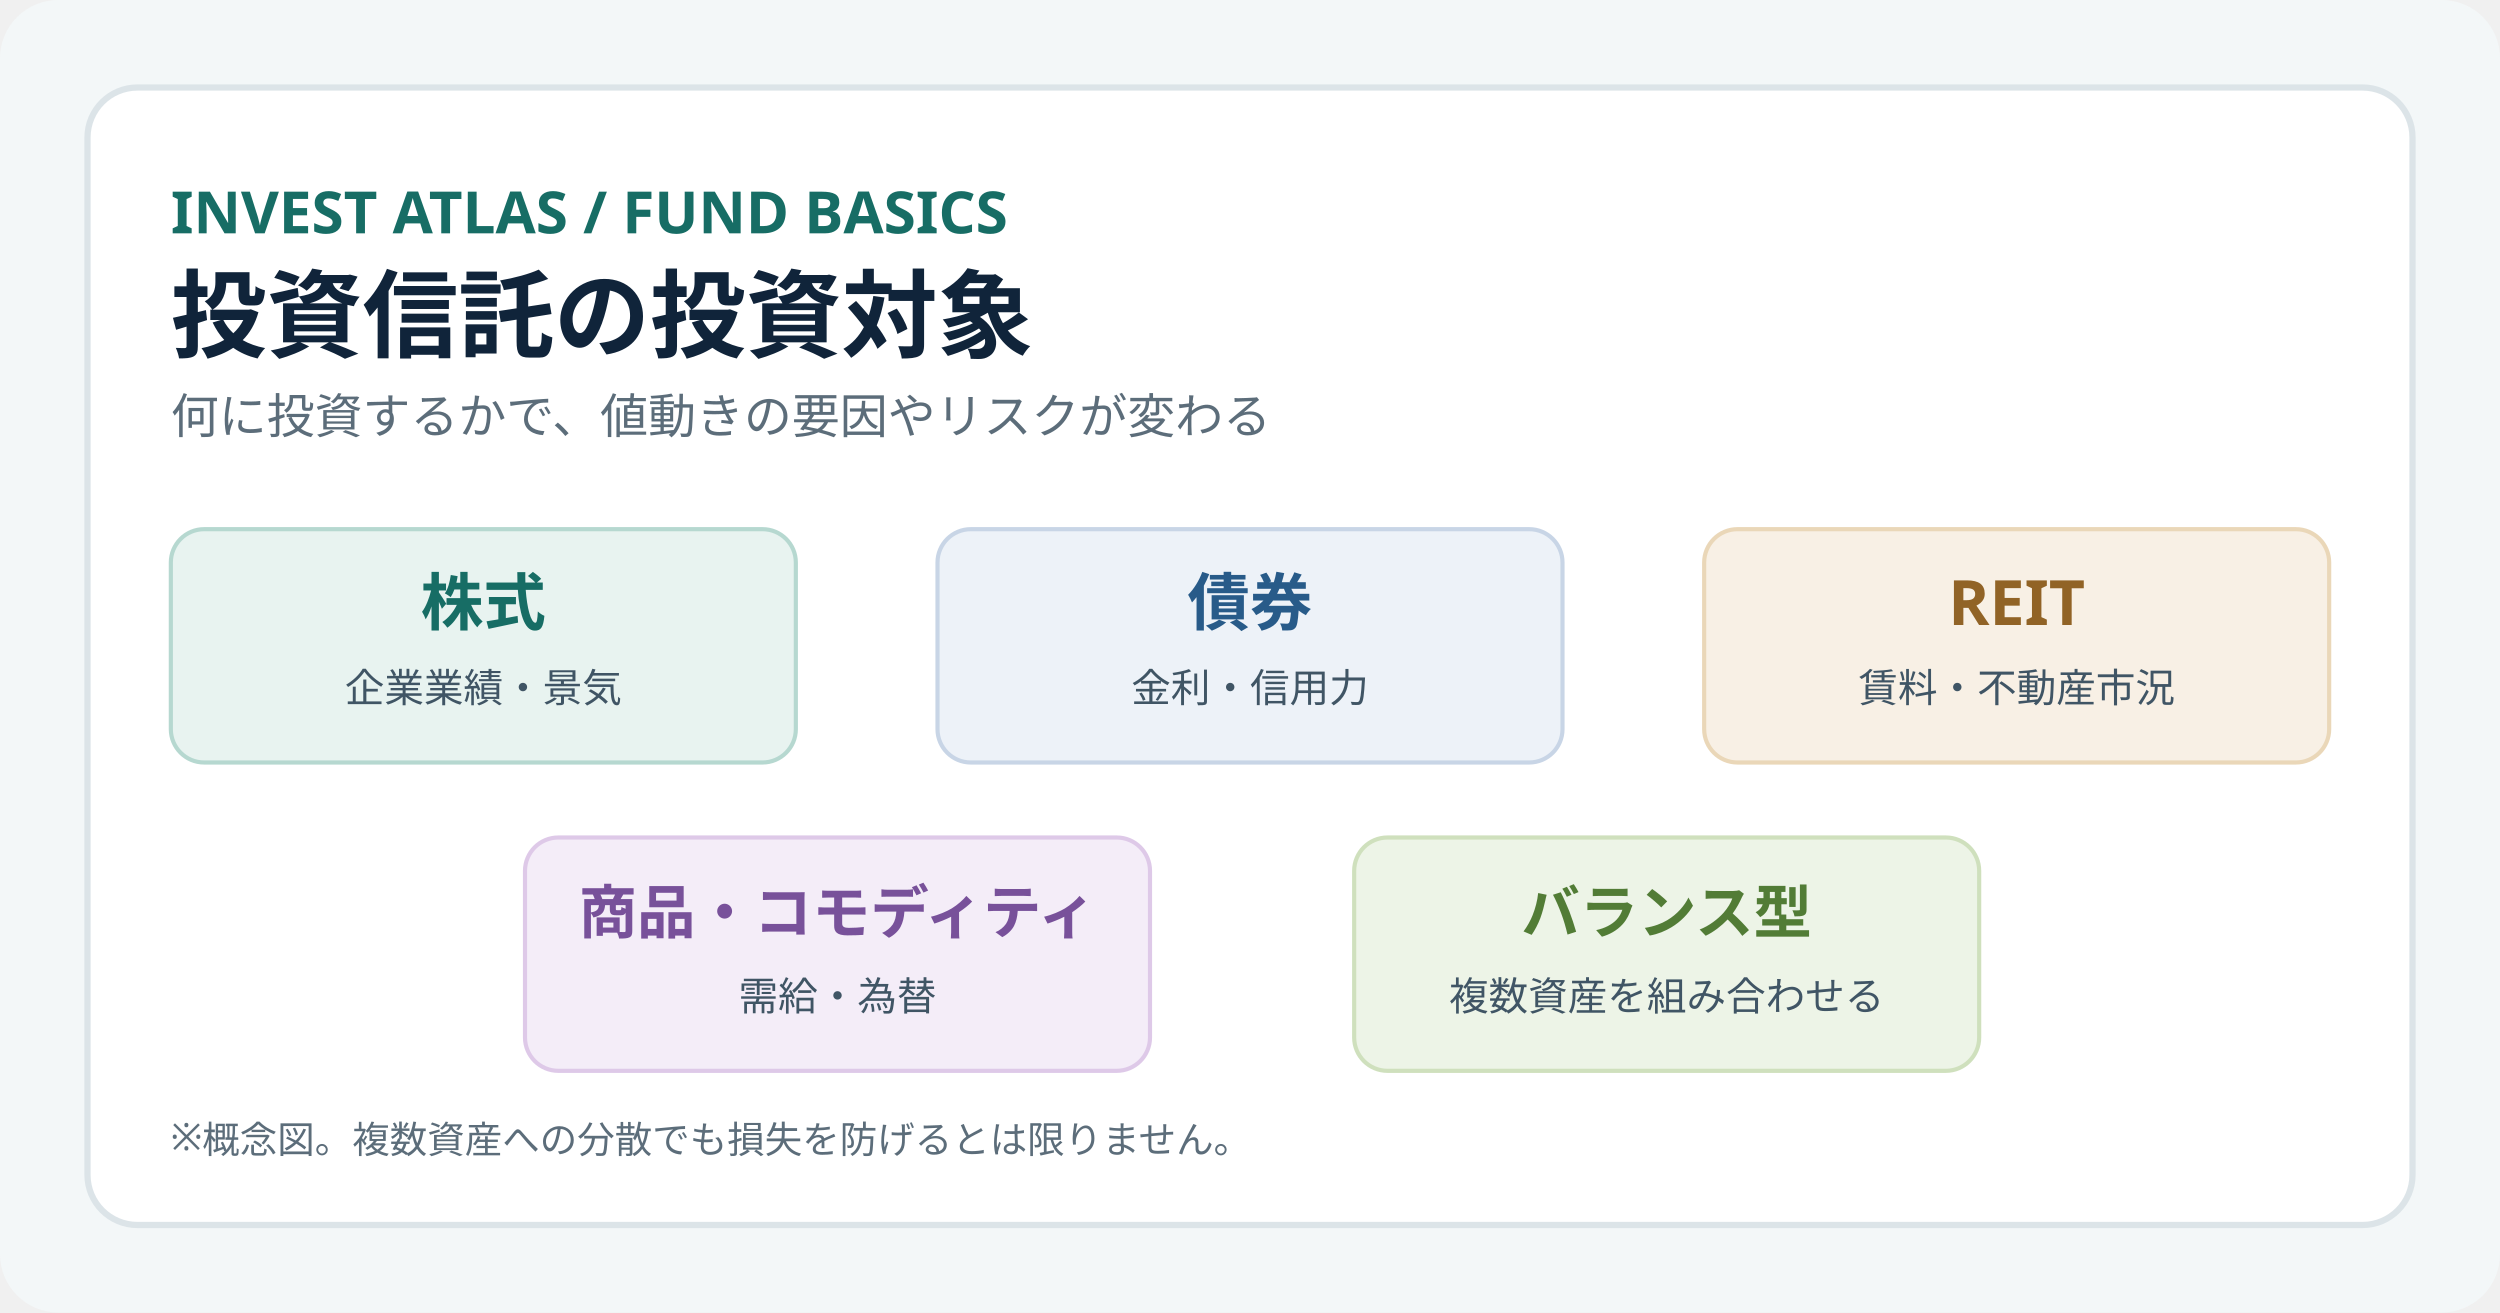
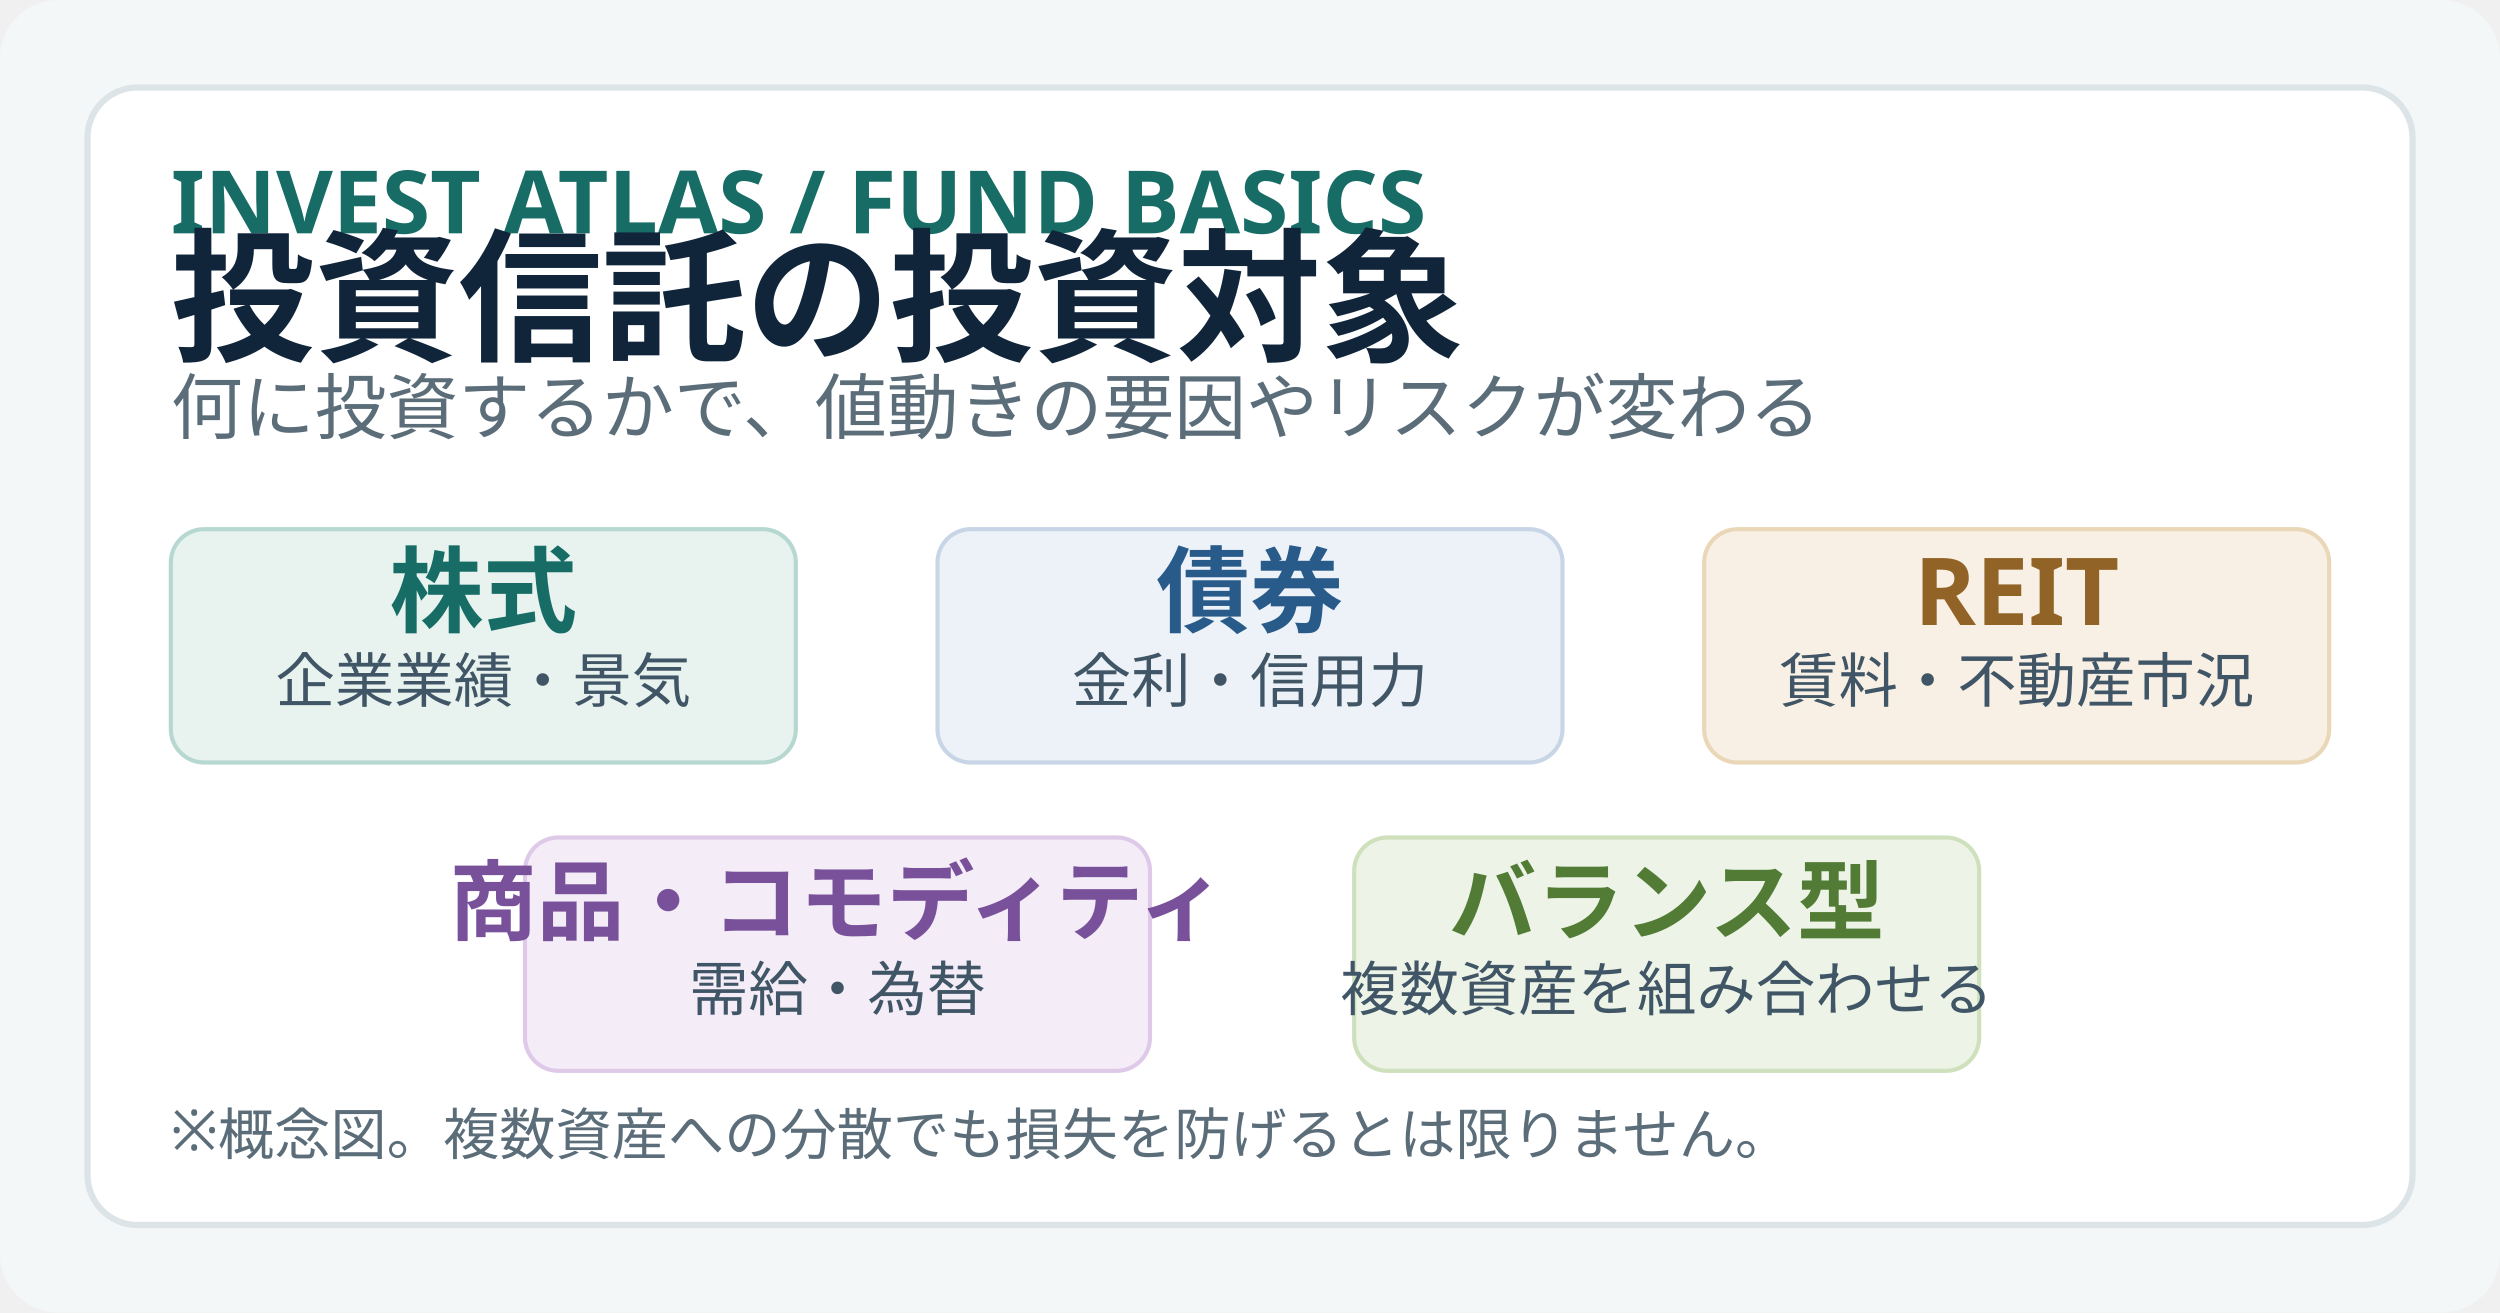
<svg xmlns="http://www.w3.org/2000/svg" width="1200" height="630" viewBox="0 0 1200 630" role="img" aria-labelledby="title desc">
  <rect width="1200" height="630" rx="28" fill="#f3f7f8" />
  <rect x="42" y="42" width="1116" height="546" rx="24" fill="#fff" stroke="#dce4e8" stroke-width="3" />
-   <text x="82" y="112" font-family="sans-serif" font-size="28" font-weight="700" fill="#176d65">INVEST ATLAS / FUND BASICS</text>
-   <text x="82" y="168" font-family="sans-serif" font-size="46" font-weight="800" fill="#10243a">投資信託の投資対象</text>
-   <text x="82" y="208" font-family="sans-serif" font-size="23" fill="#5c6d7a">何に投資するかで、値動きの要因やリスクが変わる</text>
+   <text x="82" y="112" font-family="sans-serif" font-size="42" font-weight="700" fill="#176d65">INVEST ATLAS / FUND BASICS</text>
+   <text x="82" y="168" font-family="sans-serif" font-size="69" font-weight="800" fill="#10243a">投資信託の投資対象</text>
+   <text x="82" y="208" font-family="sans-serif" font-size="34.5" fill="#5c6d7a">何に投資するかで、値動きの要因やリスクが変わる</text>
  <g font-family="sans-serif" text-anchor="middle">
    <rect x="82" y="254" width="300" height="112" rx="16" fill="#e8f3f0" stroke="#b6d8d0" stroke-width="2" />
-     <text x="232" y="300" font-size="30" font-weight="800" fill="#176d65">株式</text>
-     <text x="232" y="337" font-size="19" fill="#405565">企業業績・景気</text>
+     <text x="232" y="300" font-size="45" font-weight="800" fill="#176d65">株式</text>
+     <text x="232" y="337" font-size="28.5" fill="#405565">企業業績・景気</text>
    <rect x="450" y="254" width="300" height="112" rx="16" fill="#edf2f8" stroke="#c8d5e6" stroke-width="2" />
-     <text x="600" y="300" font-size="30" font-weight="800" fill="#285b89">債券</text>
-     <text x="600" y="337" font-size="19" fill="#405565">金利・信用力</text>
+     <text x="600" y="300" font-size="45" font-weight="800" fill="#285b89">債券</text>
+     <text x="600" y="337" font-size="28.5" fill="#405565">金利・信用力</text>
    <rect x="818" y="254" width="300" height="112" rx="16" fill="#f8f0e5" stroke="#ead7b8" stroke-width="2" />
-     <text x="968" y="300" font-size="30" font-weight="800" fill="#916326">REIT</text>
-     <text x="968" y="337" font-size="19" fill="#405565">賃料・不動産市況</text>
+     <text x="968" y="300" font-size="45" font-weight="800" fill="#916326">REIT</text>
+     <text x="968" y="337" font-size="28.5" fill="#405565">賃料・不動産市況</text>
    <rect x="252" y="402" width="300" height="112" rx="16" fill="#f4edf8" stroke="#dec9e8" stroke-width="2" />
-     <text x="402" y="448" font-size="28" font-weight="800" fill="#78519a">商品・コモディティ</text>
-     <text x="402" y="485" font-size="19" fill="#405565">需給・為替</text>
+     <text x="402" y="448" font-size="42" font-weight="800" fill="#78519a">商品・コモディティ</text>
+     <text x="402" y="485" font-size="28.5" fill="#405565">需給・為替</text>
    <rect x="650" y="402" width="300" height="112" rx="16" fill="#edf4e7" stroke="#cfe0bd" stroke-width="2" />
-     <text x="800" y="448" font-size="28" font-weight="800" fill="#527c36">バランス型</text>
-     <text x="800" y="485" font-size="19" fill="#405565">複数資産を組み合わせる</text>
+     <text x="800" y="448" font-size="42" font-weight="800" fill="#527c36">バランス型</text>
+     <text x="800" y="485" font-size="28.5" fill="#405565">複数資産を組み合わせる</text>
  </g>
-   <text x="82" y="552" font-family="sans-serif" font-size="18" fill="#5c6d7a">※概念図。複数資産への分散でも損失を防げるとは限りません。</text>
+   <text x="82" y="552" font-family="sans-serif" font-size="27" fill="#5c6d7a">※概念図。複数資産への分散でも損失を防げるとは限りません。</text>
</svg>
